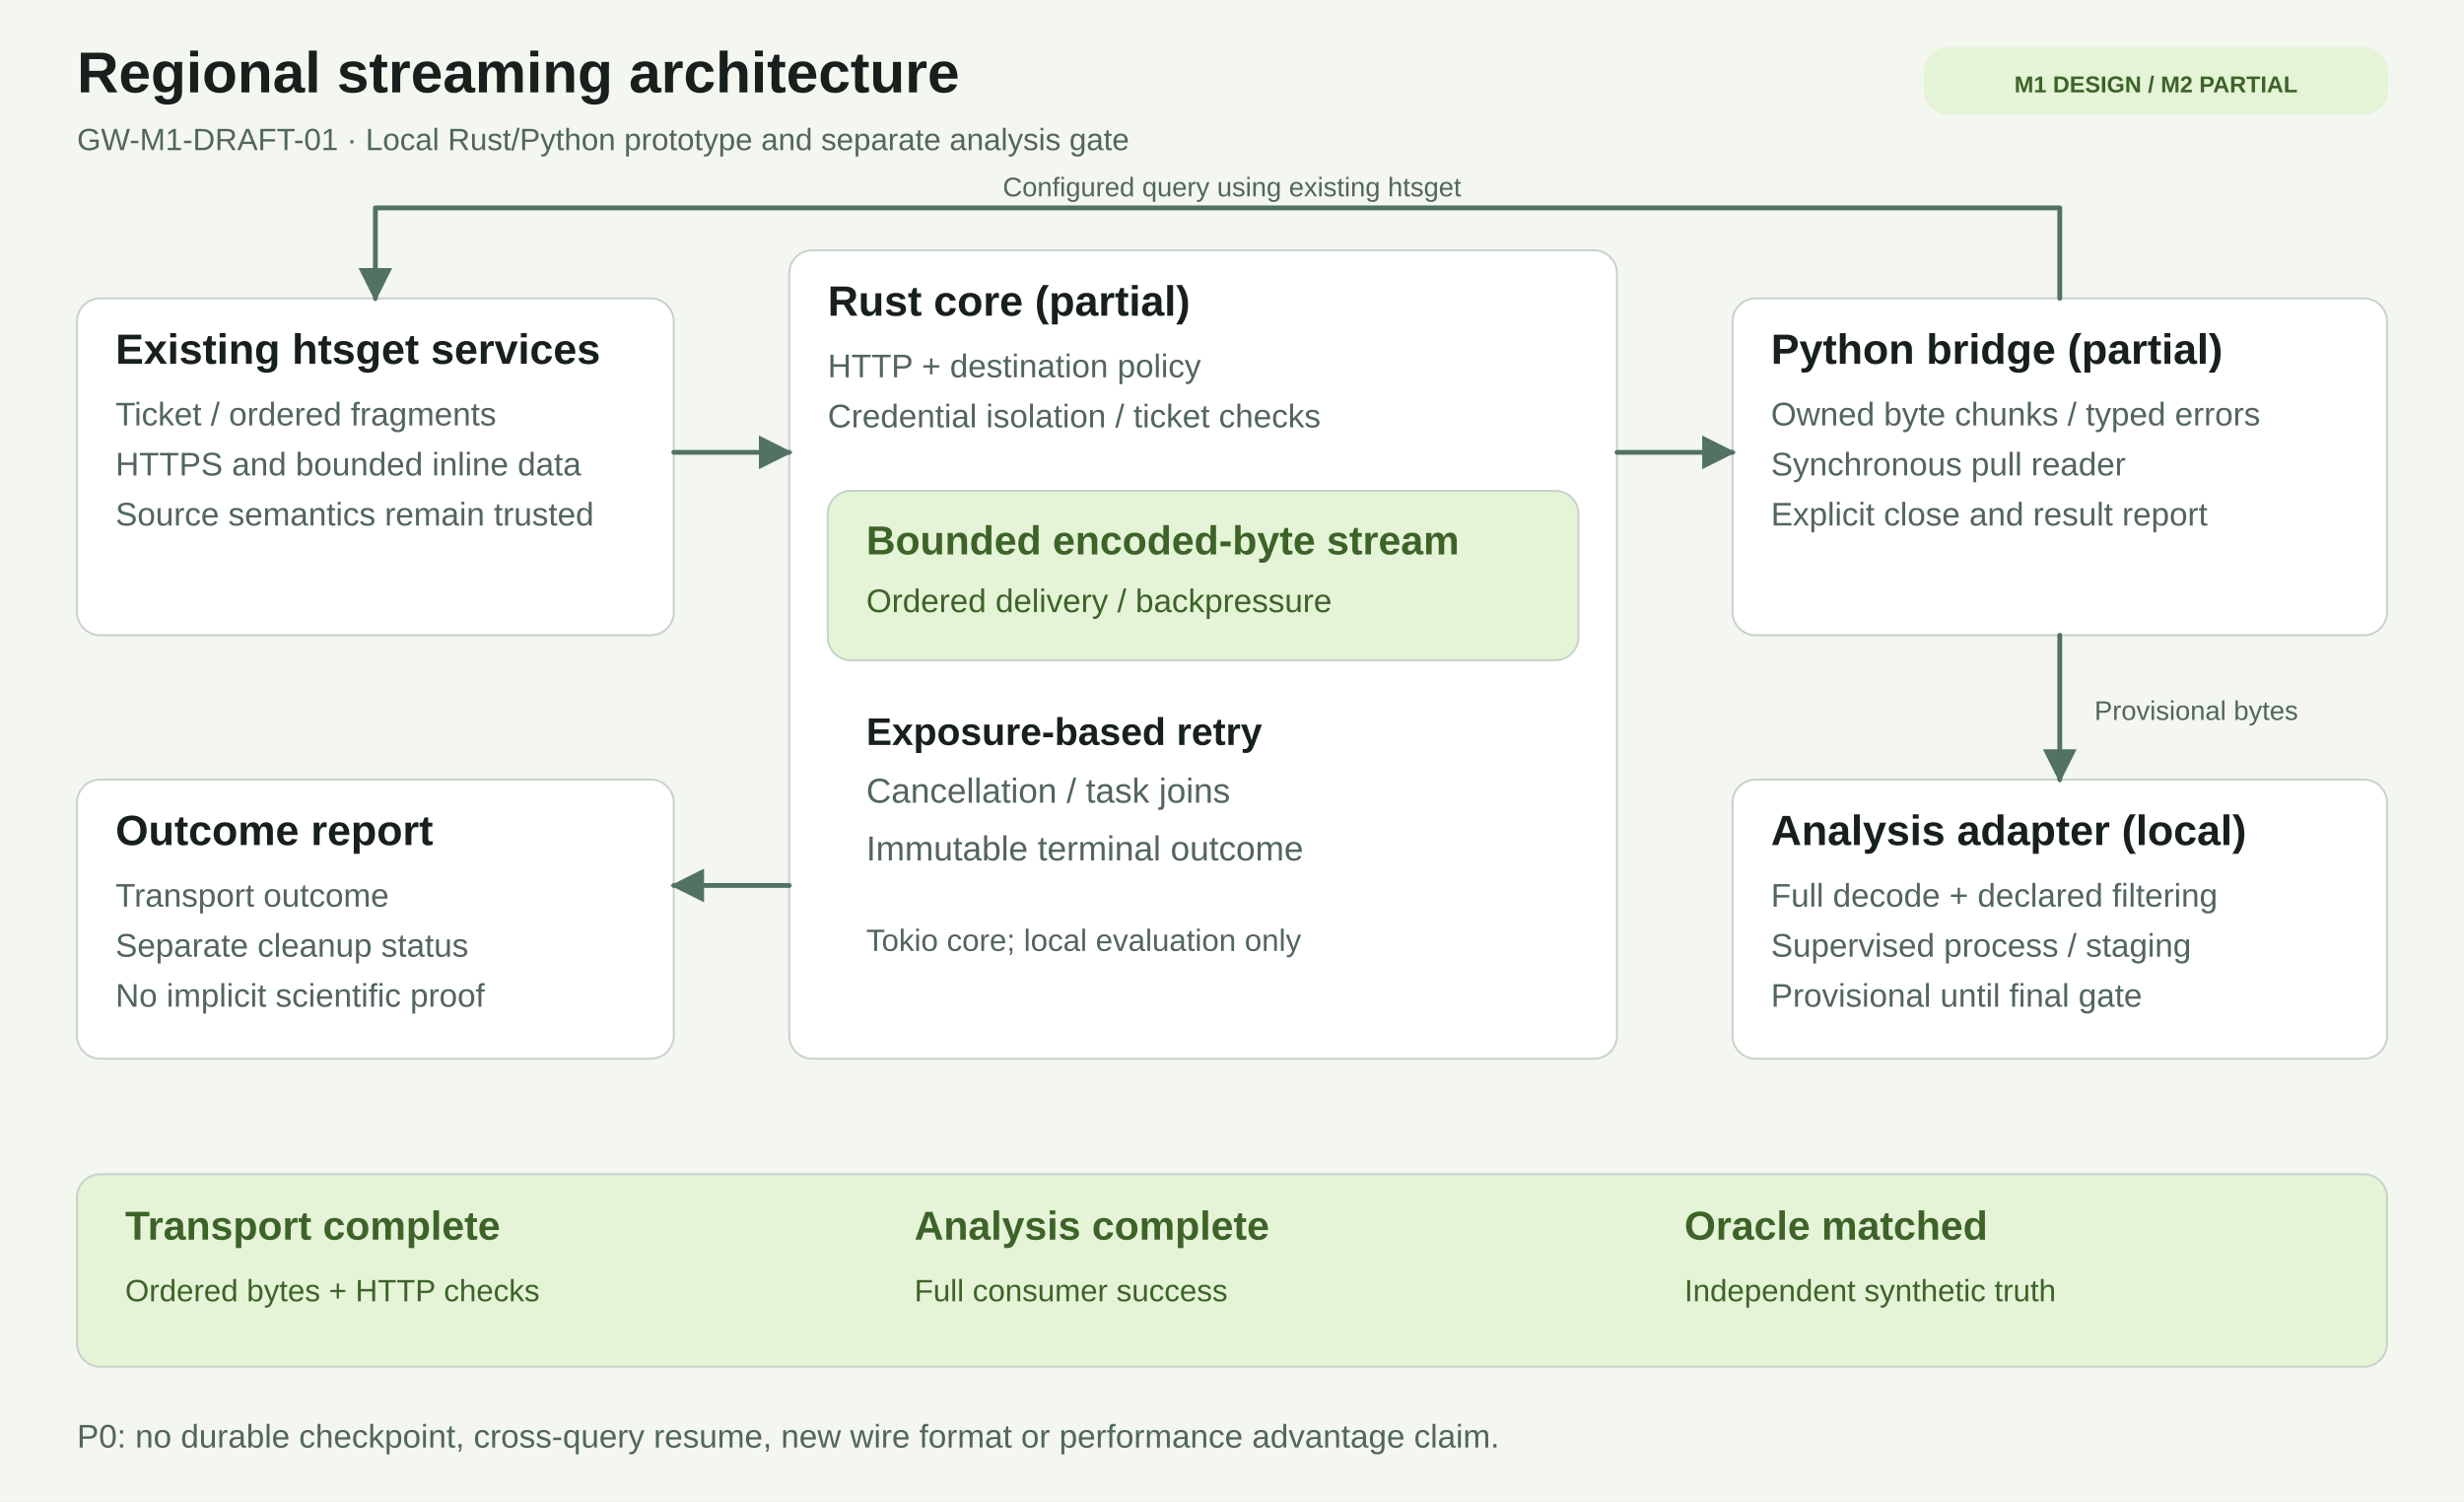
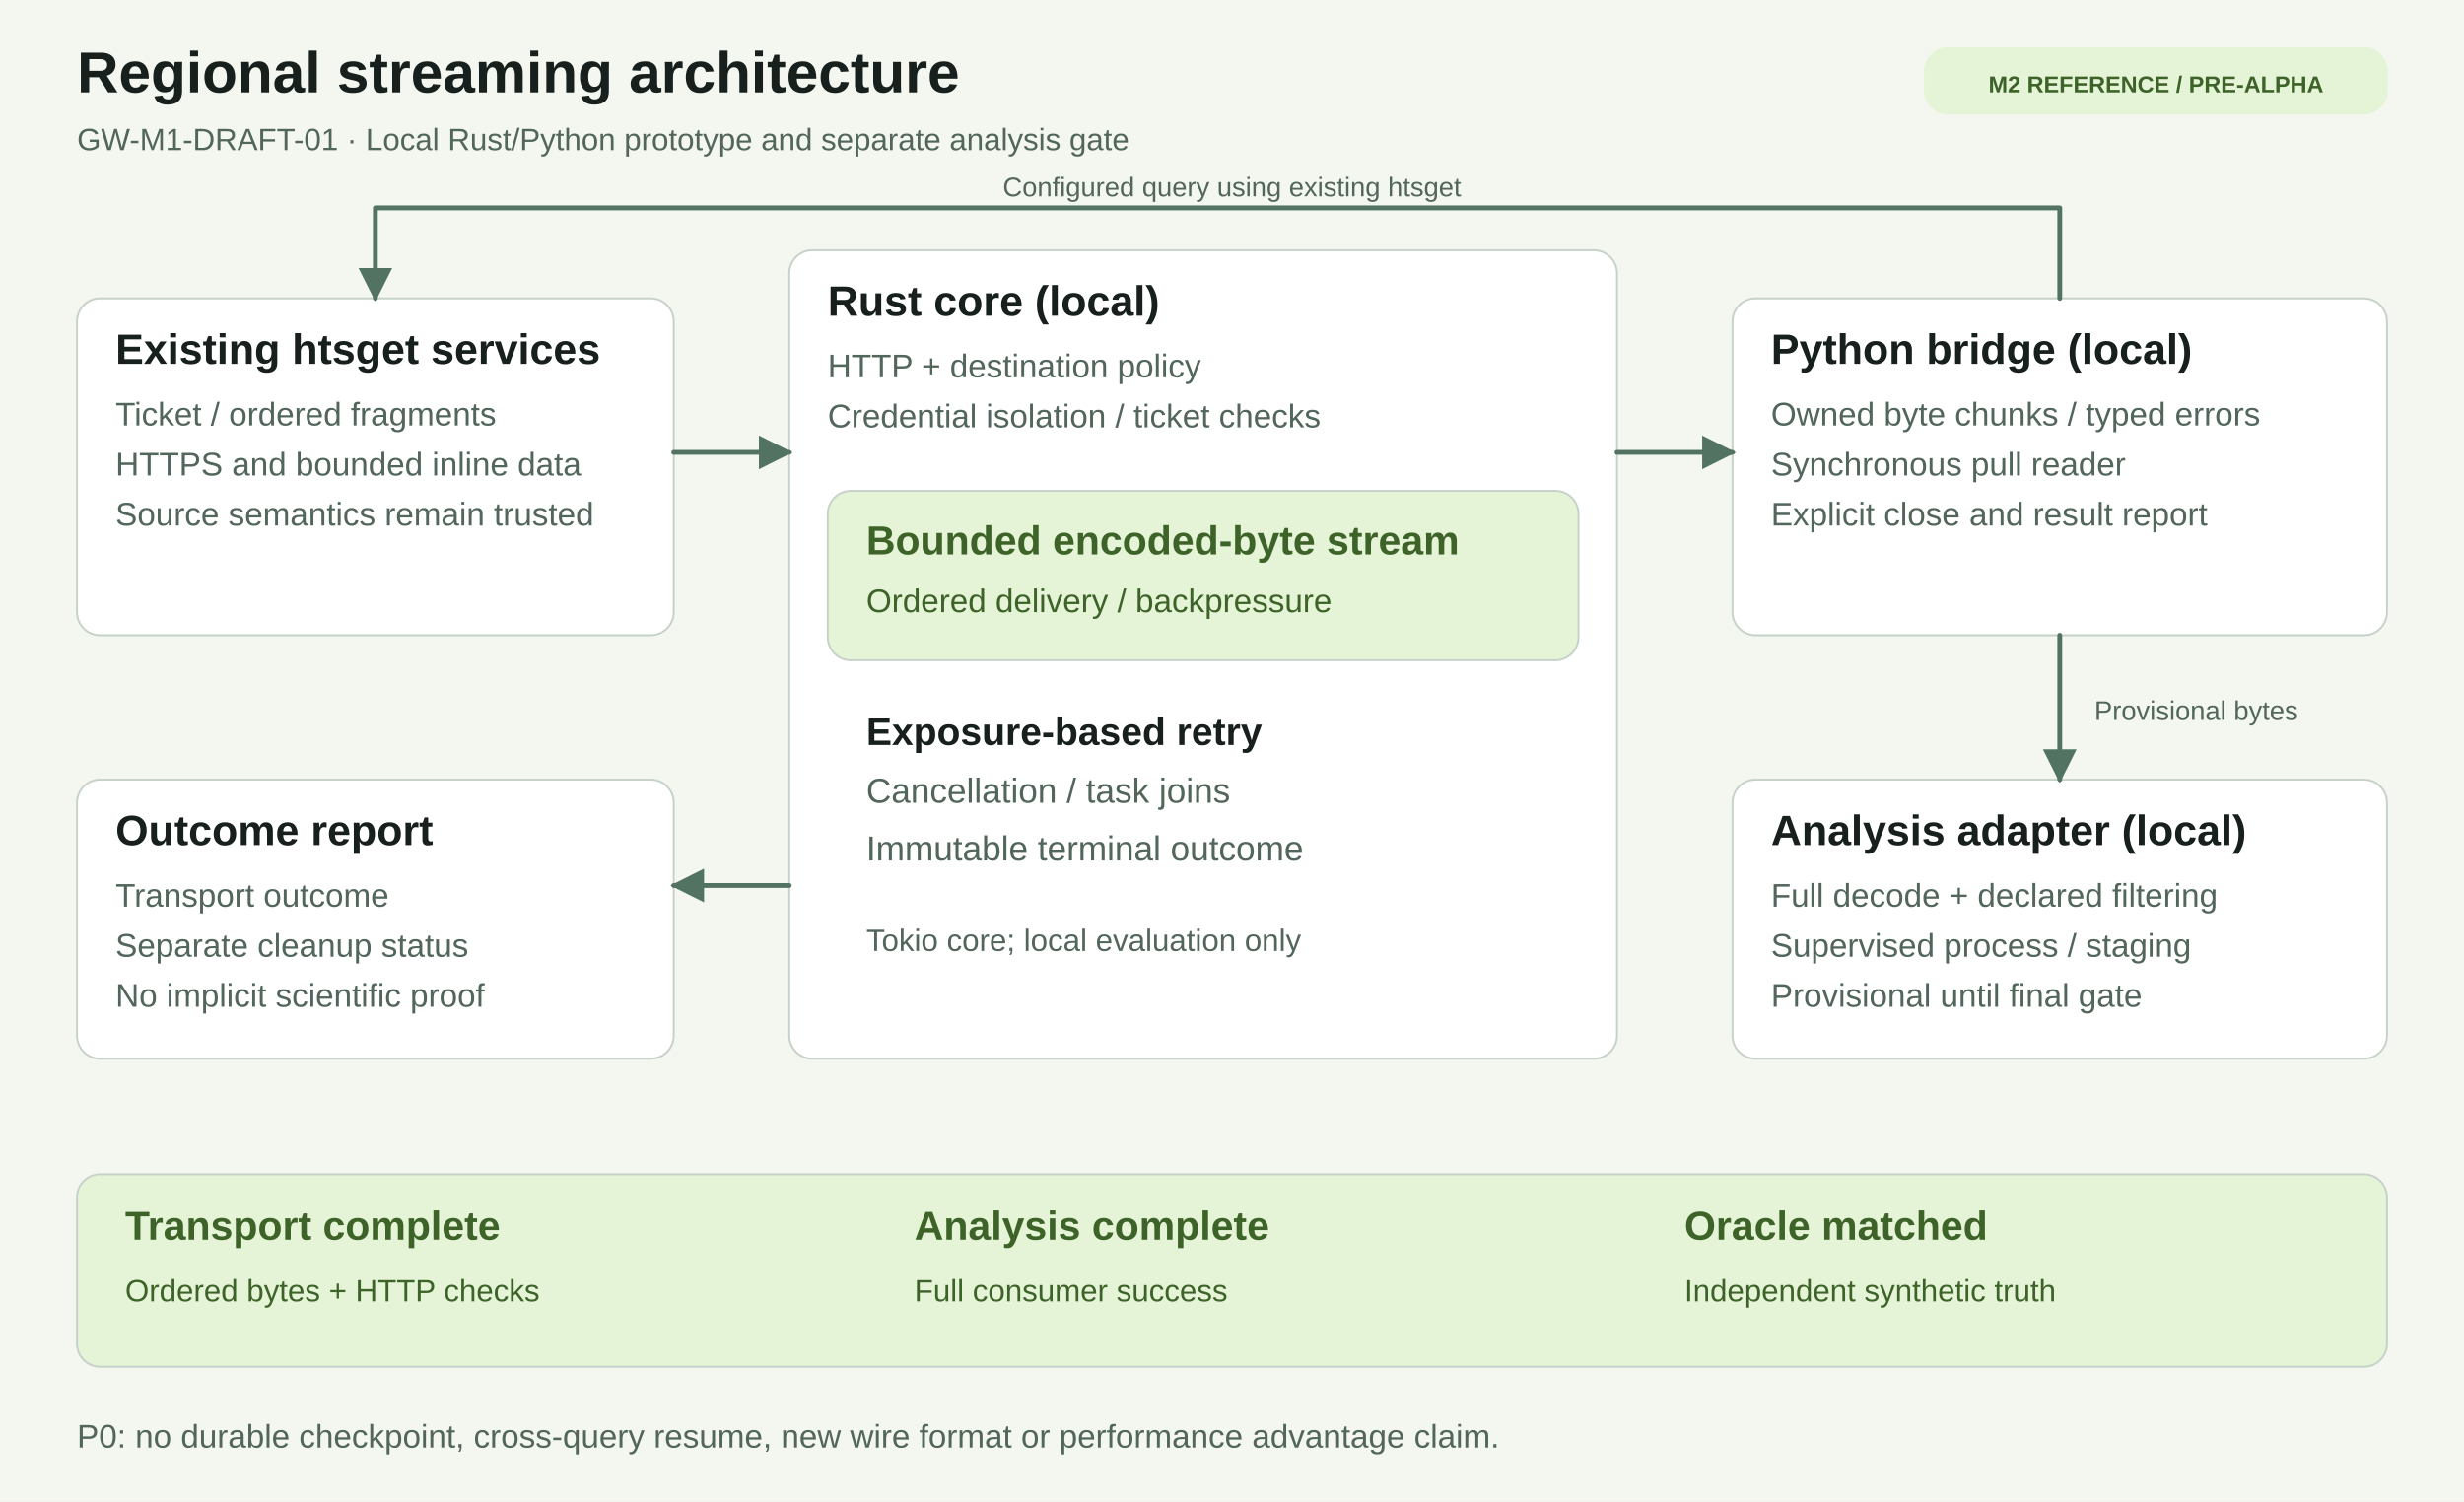
<svg xmlns="http://www.w3.org/2000/svg" width="1280" height="780" viewBox="0 0 1280 780" role="img" aria-labelledby="title desc">
  <style>text { font-family: Arial, Helvetica, sans-serif; } path { stroke-linecap: round; stroke-linejoin: round; }</style>
  <rect width="1280" height="780" fill="#f3f7f0" />
  <defs>
    <marker id="arrow" viewBox="0 0 10 10" refX="9" refY="5" markerWidth="7" markerHeight="7" orient="auto">
      <path d="M0 0 L10 5 L0 10 Z" fill="#527262" />
    </marker>
  </defs>
  <text x="40" y="48" font-size="30" fill="#17201d" font-weight="700" text-anchor="start">Regional streaming architecture</text>
  <text x="40" y="78" font-size="16" fill="#52665b" font-weight="400" text-anchor="start">GW-M1-DRAFT-01 · Local Rust/Python prototype and separate analysis gate</text>
  <rect x="1000" y="25" width="240" height="34" rx="12" fill="#e5f3d7" stroke="#e5f3d7" />
-   <text x="1120" y="48" font-size="12" fill="#3d6329" font-weight="700" text-anchor="middle">M1 DESIGN / M2 PARTIAL</text>
+   <text x="1120" y="48" font-size="12" fill="#3d6329" font-weight="700" text-anchor="middle">M2 REFERENCE / PRE-ALPHA</text>
  <rect x="40" y="155" width="310" height="175" rx="12" fill="#ffffff" stroke="#c6d2c9" />
  <text x="60" y="189" font-size="22" fill="#17201d" font-weight="700" text-anchor="start">Existing htsget services</text>
  <text x="60" y="221" font-size="17" fill="#52665b" font-weight="400" text-anchor="start">Ticket / ordered fragments</text>
  <text x="60" y="247" font-size="17" fill="#52665b" font-weight="400" text-anchor="start">HTTPS and bounded inline data</text>
  <text x="60" y="273" font-size="17" fill="#52665b" font-weight="400" text-anchor="start">Source semantics remain trusted</text>
  <rect x="410" y="130" width="430" height="420" rx="12" fill="#ffffff" stroke="#c6d2c9" />
-   <text x="430" y="164" font-size="22" fill="#17201d" font-weight="700" text-anchor="start">Rust core (partial)</text>
+   <text x="430" y="164" font-size="22" fill="#17201d" font-weight="700" text-anchor="start">Rust core (local)</text>
  <text x="430" y="196" font-size="17" fill="#52665b" font-weight="400" text-anchor="start">HTTP + destination policy</text>
  <text x="430" y="222" font-size="17" fill="#52665b" font-weight="400" text-anchor="start">Credential isolation / ticket checks</text>
  <rect x="430" y="255" width="390" height="88" rx="12" fill="#e5f3d7" stroke="#c6d2c9" />
  <text x="450" y="288" font-size="21" fill="#3d6329" font-weight="700" text-anchor="start">Bounded encoded-byte stream</text>
  <text x="450" y="318" font-size="17" fill="#3d6329" font-weight="400" text-anchor="start">Ordered delivery / backpressure</text>
  <text x="450" y="387" font-size="20" fill="#17201d" font-weight="700" text-anchor="start">Exposure-based retry</text>
  <text x="450" y="417" font-size="18" fill="#52665b" font-weight="400" text-anchor="start">Cancellation / task joins</text>
  <text x="450" y="447" font-size="18" fill="#52665b" font-weight="400" text-anchor="start">Immutable terminal outcome</text>
  <text x="450" y="494" font-size="16" fill="#52665b" font-weight="400" text-anchor="start">Tokio core; local evaluation only</text>
  <rect x="900" y="155" width="340" height="175" rx="12" fill="#ffffff" stroke="#c6d2c9" />
-   <text x="920" y="189" font-size="22" fill="#17201d" font-weight="700" text-anchor="start">Python bridge (partial)</text>
+   <text x="920" y="189" font-size="22" fill="#17201d" font-weight="700" text-anchor="start">Python bridge (local)</text>
  <text x="920" y="221" font-size="17" fill="#52665b" font-weight="400" text-anchor="start">Owned byte chunks / typed errors</text>
  <text x="920" y="247" font-size="17" fill="#52665b" font-weight="400" text-anchor="start">Synchronous pull reader</text>
  <text x="920" y="273" font-size="17" fill="#52665b" font-weight="400" text-anchor="start">Explicit close and result report</text>
  <rect x="900" y="405" width="340" height="145" rx="12" fill="#ffffff" stroke="#c6d2c9" />
  <text x="920" y="439" font-size="22" fill="#17201d" font-weight="700" text-anchor="start">Analysis adapter (local)</text>
  <text x="920" y="471" font-size="17" fill="#52665b" font-weight="400" text-anchor="start">Full decode + declared filtering</text>
  <text x="920" y="497" font-size="17" fill="#52665b" font-weight="400" text-anchor="start">Supervised process / staging</text>
  <text x="920" y="523" font-size="17" fill="#52665b" font-weight="400" text-anchor="start">Provisional until final gate</text>
  <rect x="40" y="405" width="310" height="145" rx="12" fill="#ffffff" stroke="#c6d2c9" />
  <text x="60" y="439" font-size="22" fill="#17201d" font-weight="700" text-anchor="start">Outcome report</text>
  <text x="60" y="471" font-size="17" fill="#52665b" font-weight="400" text-anchor="start">Transport outcome</text>
  <text x="60" y="497" font-size="17" fill="#52665b" font-weight="400" text-anchor="start">Separate cleanup status</text>
  <text x="60" y="523" font-size="17" fill="#52665b" font-weight="400" text-anchor="start">No implicit scientific proof</text>
  <path d="M350 235 L410 235" fill="none" stroke="#527262" stroke-width="2.5" marker-end="url(#arrow)" />
  <path d="M840 235 L900 235" fill="none" stroke="#527262" stroke-width="2.5" marker-end="url(#arrow)" />
  <path d="M1070 330 L1070 405" fill="none" stroke="#527262" stroke-width="2.5" marker-end="url(#arrow)" />
  <text x="1088" y="374" font-size="14" fill="#52665b" font-weight="400" text-anchor="start">Provisional bytes</text>
  <path d="M410 460 L350 460" fill="none" stroke="#527262" stroke-width="2.5" marker-end="url(#arrow)" />
  <path d="M1070 155 V108 H195 V155" fill="none" stroke="#527262" stroke-width="2.5" marker-end="url(#arrow)" />
  <text x="640" y="102" font-size="14" fill="#52665b" font-weight="400" text-anchor="middle">Configured query using existing htsget</text>
  <rect x="40" y="610" width="1200" height="100" rx="12" fill="#e5f3d7" stroke="#c6d2c9" />
  <text x="65" y="644" font-size="21" fill="#3d6329" font-weight="700" text-anchor="start">Transport complete</text>
  <text x="65" y="676" font-size="16" fill="#3d6329" font-weight="400" text-anchor="start">Ordered bytes + HTTP checks</text>
  <text x="475" y="644" font-size="21" fill="#3d6329" font-weight="700" text-anchor="start">Analysis complete</text>
  <text x="475" y="676" font-size="16" fill="#3d6329" font-weight="400" text-anchor="start">Full consumer success</text>
  <text x="875" y="644" font-size="21" fill="#3d6329" font-weight="700" text-anchor="start">Oracle matched</text>
  <text x="875" y="676" font-size="16" fill="#3d6329" font-weight="400" text-anchor="start">Independent synthetic truth</text>
  <text x="40" y="752" font-size="17" fill="#52665b" font-weight="400" text-anchor="start">P0: no durable checkpoint, cross-query resume, new wire format or performance advantage claim.</text>
</svg>
